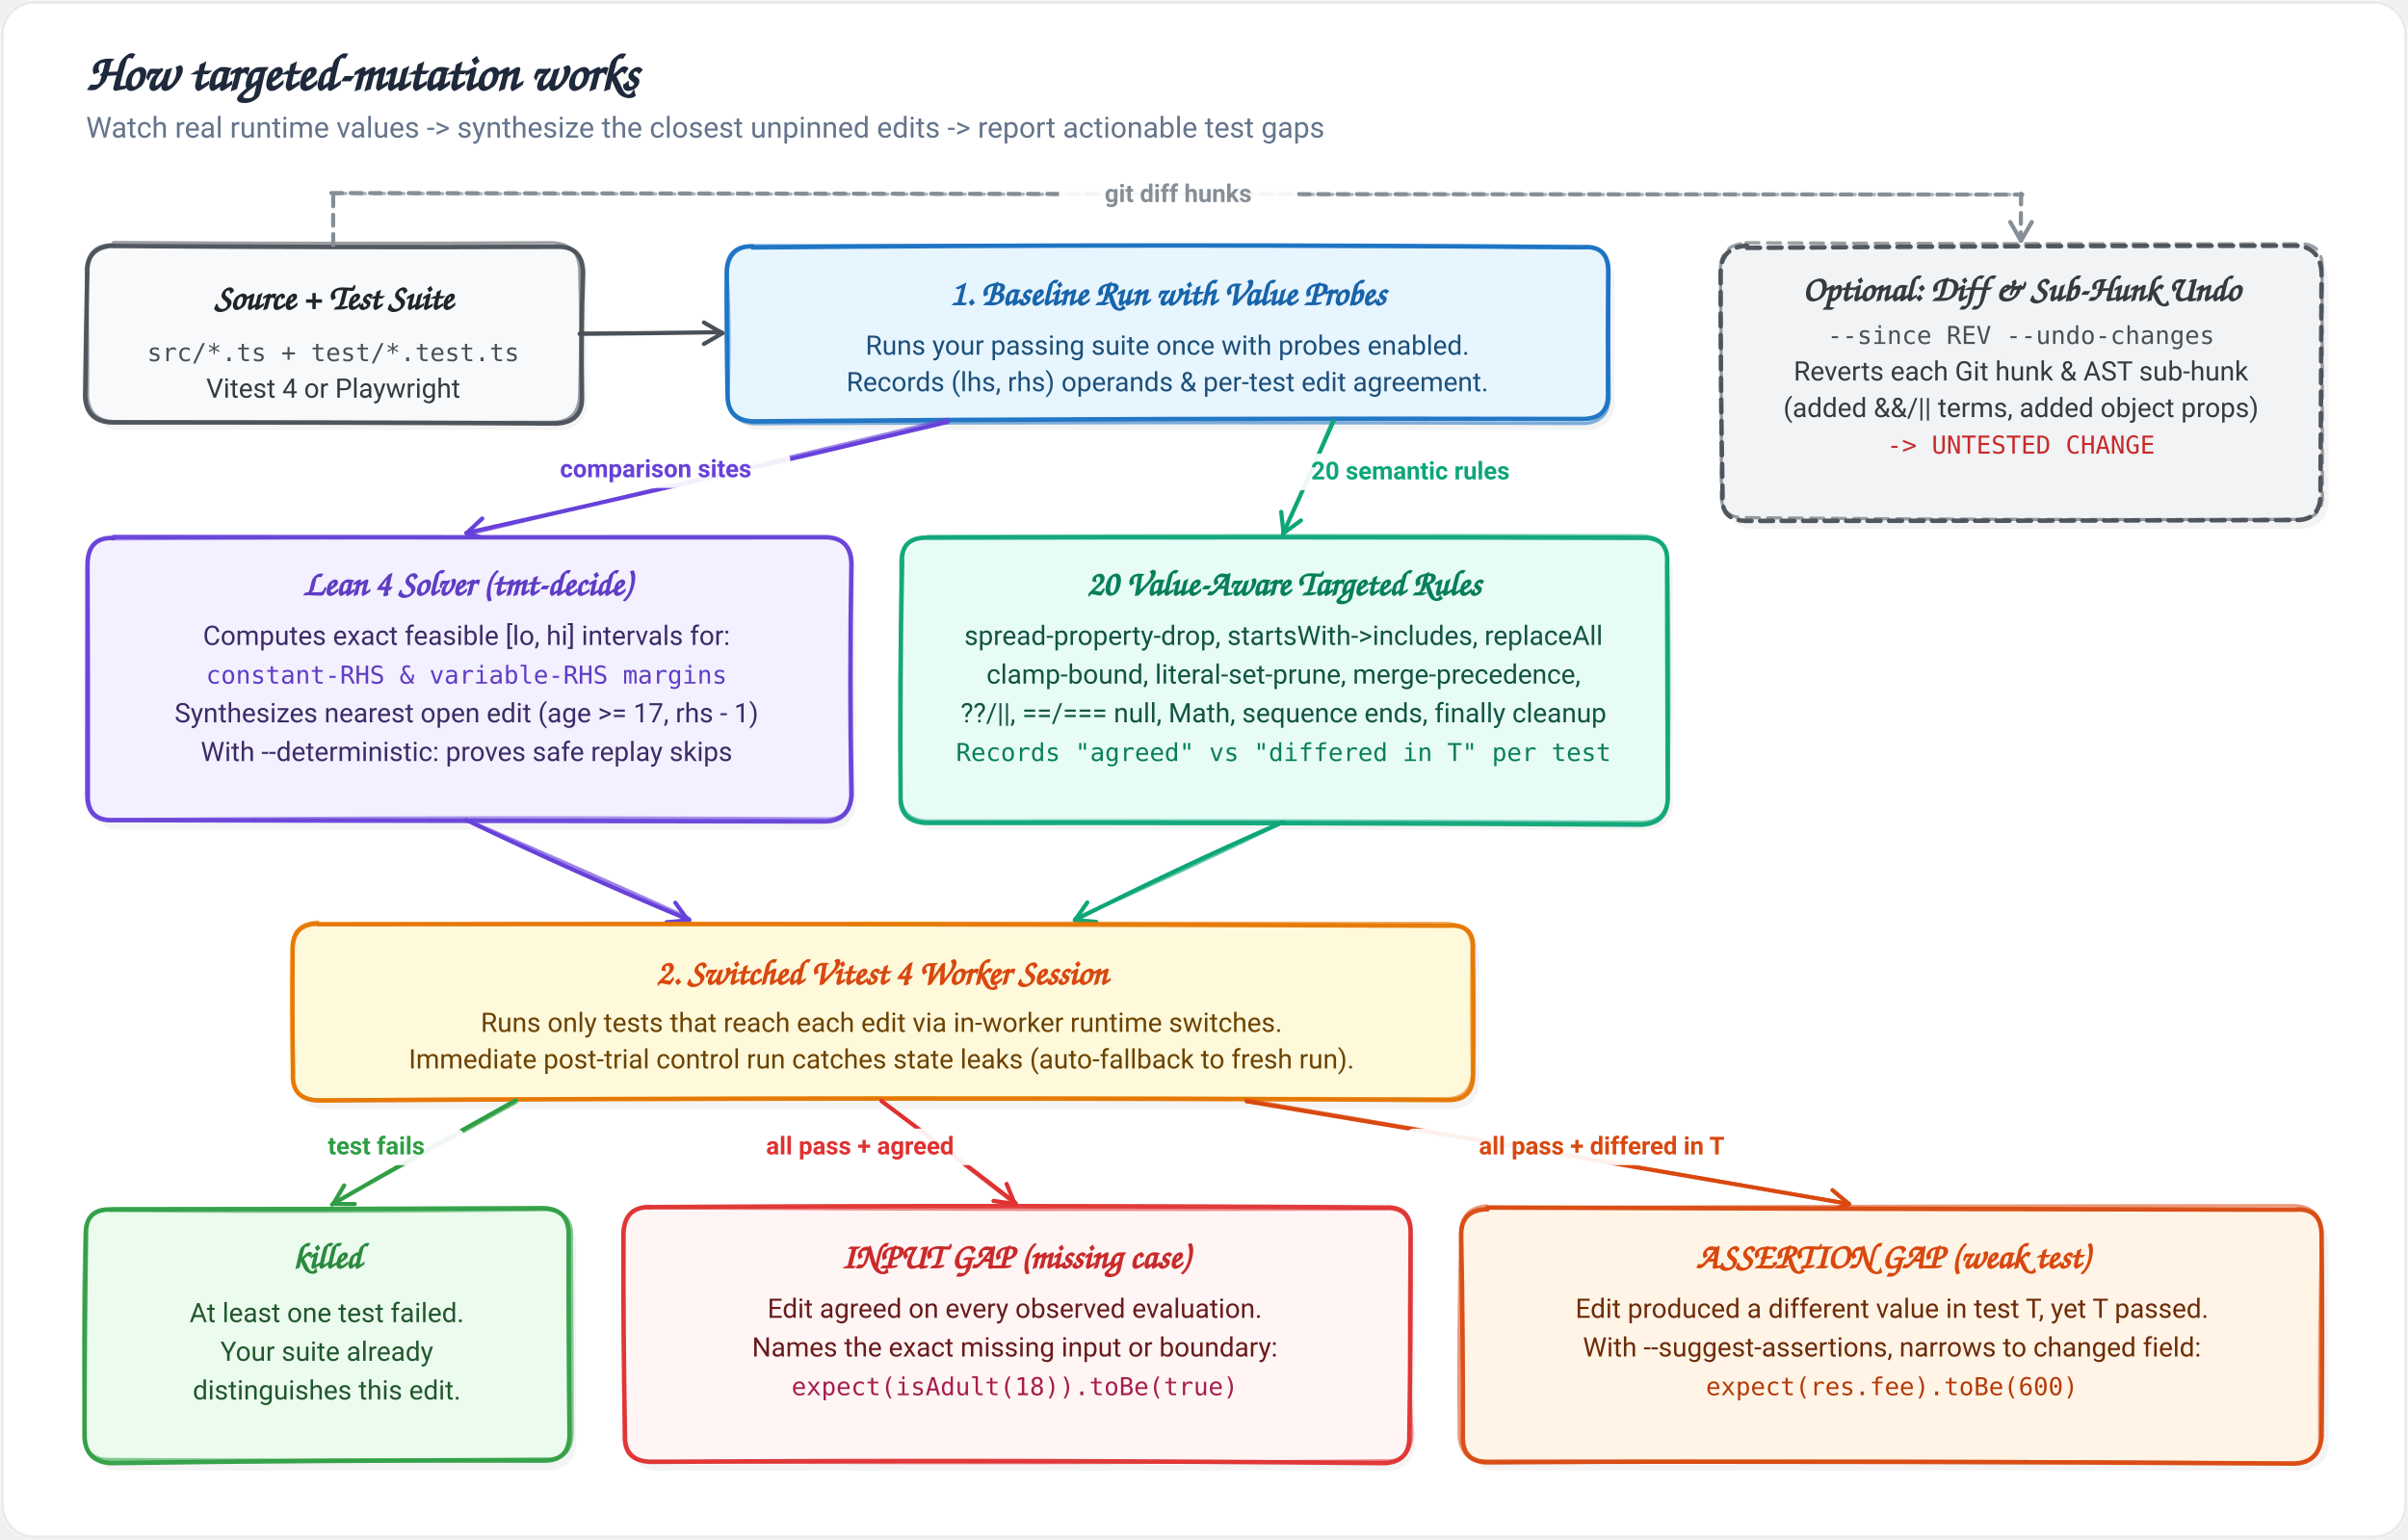
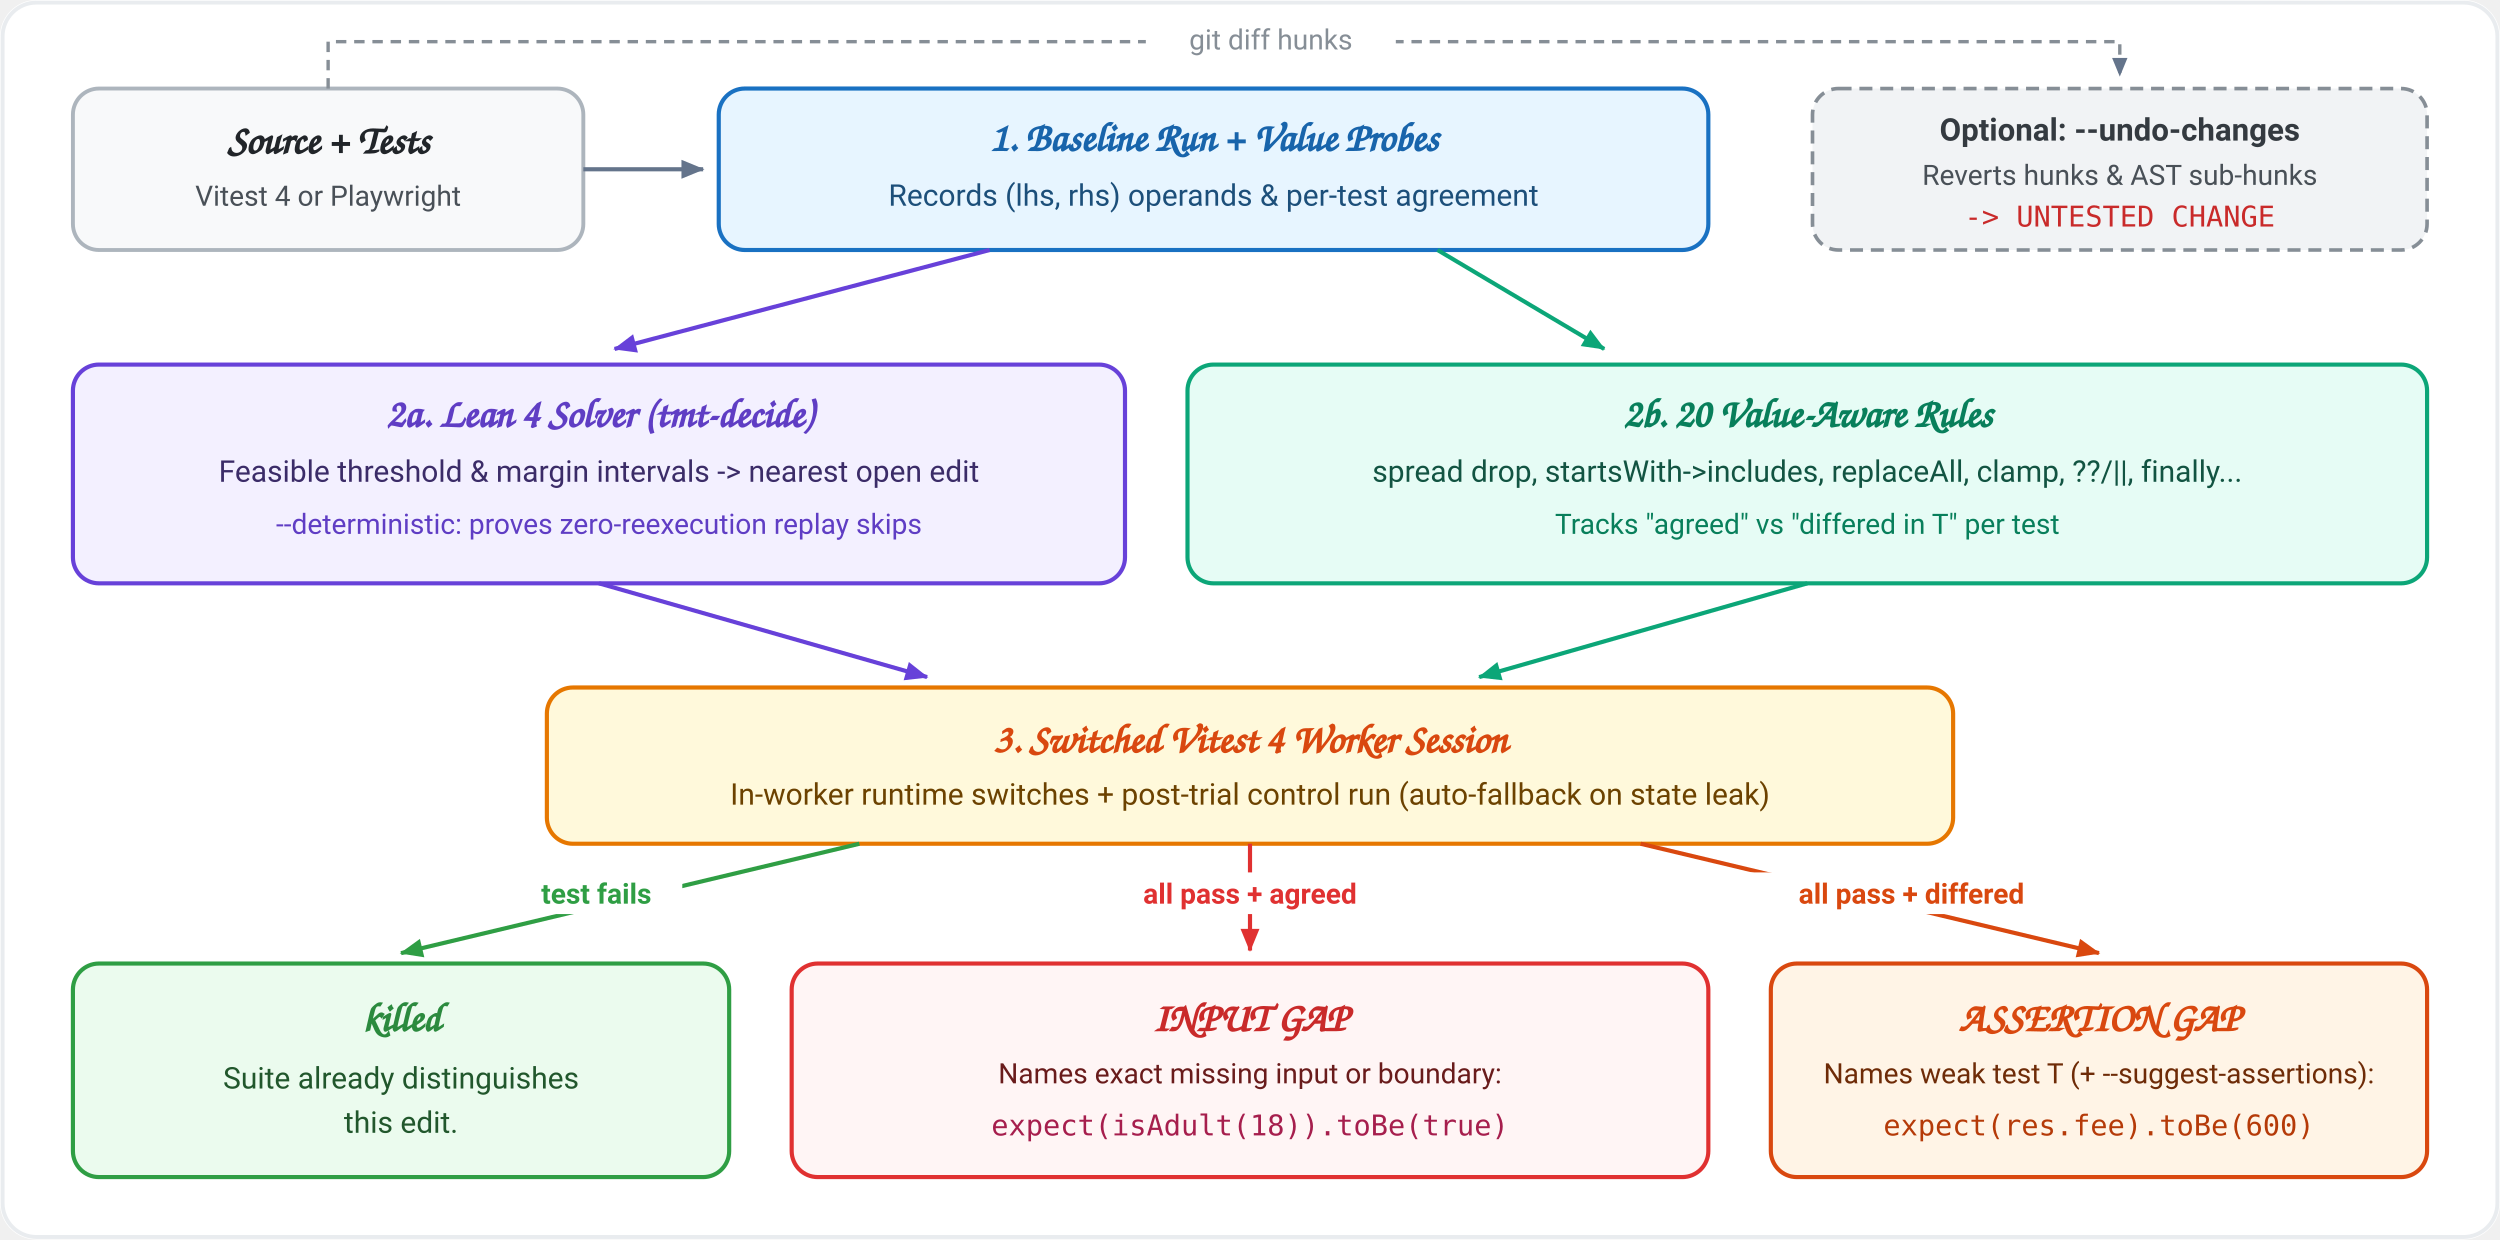
- <svg xmlns="http://www.w3.org/2000/svg" viewBox="0 0 1120 716" width="1120" height="716" role="img" aria-label="How targeted-mutation works">
+ <svg xmlns="http://www.w3.org/2000/svg" viewBox="0 0 960 476" width="960" height="476" role="img" aria-label="How targeted-mutation works">
  <defs>
    <style>
-       .title { font-family: 'Virgil', 'Segoe Print', 'Bradley Hand', 'Chalkboard SE', cursive, sans-serif; font-size: 24px; font-weight: 700; }
-       .subtitle { font-family: -apple-system, BlinkMacSystemFont, 'Segoe UI', Roboto, sans-serif; font-size: 13.5px; }
-       .heading { font-family: 'Virgil', 'Segoe Print', 'Bradley Hand', 'Chalkboard SE', cursive, sans-serif; font-size: 16.5px; font-weight: 700; }
-       .body { font-family: -apple-system, BlinkMacSystemFont, 'Segoe UI', Roboto, sans-serif; font-size: 12.5px; }
-       .code { font-family: ui-monospace, 'SFMono-Regular', Menlo, Monaco, Consolas, monospace; font-size: 11.5px; }
-       .edge-label { font-family: -apple-system, BlinkMacSystemFont, 'Segoe UI', Roboto, sans-serif; font-size: 11.5px; font-weight: 600; }
+       .heading { font-family: 'Virgil', 'Segoe Print', 'Bradley Hand', 'Chalkboard SE', cursive, sans-serif; font-size: 15.5px; font-weight: 700; }
+       .label { font-family: -apple-system, BlinkMacSystemFont, 'Segoe UI', Roboto, sans-serif; font-size: 12px; font-weight: 700; }
+       .body { font-family: -apple-system, BlinkMacSystemFont, 'Segoe UI', Roboto, sans-serif; font-size: 11.5px; }
+       .small { font-family: -apple-system, BlinkMacSystemFont, 'Segoe UI', Roboto, sans-serif; font-size: 10.8px; }
+       .code { font-family: ui-monospace, 'SFMono-Regular', Menlo, Monaco, Consolas, monospace; font-size: 11px; }
    </style>
+     <marker id="arrow-gray" viewBox="0 0 10 10" refX="8" refY="5" markerWidth="6.5" markerHeight="6.5" orient="auto-start-reverse">
+       <path d="M 0 1.5 L 8.5 5 L 0 8.5 z" fill="#64748b" />
+     </marker>
+     <marker id="arrow-purple" viewBox="0 0 10 10" refX="8" refY="5" markerWidth="6.5" markerHeight="6.5" orient="auto-start-reverse">
+       <path d="M 0 1.5 L 8.5 5 L 0 8.5 z" fill="#6741d9" />
+     </marker>
+     <marker id="arrow-teal" viewBox="0 0 10 10" refX="8" refY="5" markerWidth="6.5" markerHeight="6.5" orient="auto-start-reverse">
+       <path d="M 0 1.5 L 8.5 5 L 0 8.5 z" fill="#0ca678" />
+     </marker>
+     <marker id="arrow-green" viewBox="0 0 10 10" refX="8" refY="5" markerWidth="6.5" markerHeight="6.5" orient="auto-start-reverse">
+       <path d="M 0 1.5 L 8.5 5 L 0 8.5 z" fill="#2f9e44" />
+     </marker>
+     <marker id="arrow-red" viewBox="0 0 10 10" refX="8" refY="5" markerWidth="6.5" markerHeight="6.5" orient="auto-start-reverse">
+       <path d="M 0 1.5 L 8.5 5 L 0 8.5 z" fill="#e03131" />
+     </marker>
+     <marker id="arrow-orange" viewBox="0 0 10 10" refX="8" refY="5" markerWidth="6.5" markerHeight="6.5" orient="auto-start-reverse">
+       <path d="M 0 1.5 L 8.5 5 L 0 8.5 z" fill="#d9480f" />
+     </marker>
  </defs>
-   <rect x="0" y="0" width="1120" height="716" rx="16" fill="#ffffff" />
-   <rect x="1" y="1" width="1118" height="714" rx="15" fill="none" stroke="#e9ecef" stroke-width="1.5" />
-   <text x="40" y="42" class="title" fill="#1e293b">How targeted-mutation works</text>
-   <text x="40" y="64" class="subtitle" fill="#64748b">Watch real runtime values -&gt; synthesize the closest unpinned edits -&gt; report actionable test gaps</text>
-   <rect x="43.0" y="118.0" width="230.0" height="82.0" rx="12" fill="#000000" opacity="0.045" />
-   <rect x="39.5" y="114.7" width="230.0" height="82.0" rx="12" fill="#f8f9fa" />
-   <path d="M 52.3 114.4 Q 155.5 115.2 258.7 114.8 Q 271.0 114.3 271.2 126.8 Q 270.2 155.6 270.7 184.5 Q 271.1 196.5 258.7 197.0 Q 155.5 196.4 52.3 196.5 Q 40.2 196.2 39.6 184.5 Q 40.0 155.6 40.6 126.8 Q 40.3 115.0 52.3 114.3" fill="none" stroke="#495057" stroke-width="2.1" stroke-linecap="round" stroke-linejoin="round" opacity="0.95" />
-   <path d="M 52.8 112.8 Q 155.0 113.5 257.2 112.9 Q 269.2 113.7 269.6 125.1 Q 270.5 154.6 269.6 184.1 Q 269.1 196.1 257.2 196.4 Q 155.0 196.6 52.8 196.1 Q 41.4 195.6 40.7 184.1 Q 41.0 154.6 40.1 125.1 Q 41.2 113.5 52.8 113.8" fill="none" stroke="#495057" stroke-width="1.5" stroke-linecap="round" stroke-linejoin="round" opacity="0.55" />
-   <text x="155.0" y="144.0" text-anchor="middle" class="heading" fill="#212529">Source + Test Suite</text>
-   <text x="155.0" y="168.0" text-anchor="middle" class="code" fill="#495057">src/*.ts  +  test/*.test.ts</text>
-   <text x="155.0" y="185.0" text-anchor="middle" class="body" fill="#343a40">Vitest 4 or Playwright</text>
-   <path d="M 269.6 155.3 Q 303.0 155.1 335.5 154.5" fill="none" stroke="#495057" stroke-width="1.9" stroke-linecap="round" opacity="1" />
-   <path d="M 269.8 154.9 Q 303.0 154.7 335.8 154.7" fill="none" stroke="#495057" stroke-width="1.6" stroke-linecap="round" opacity="0.65" />
-   <path d="M 336.0 155.0 Q 331.7 157.5 327.4 160.0" fill="none" stroke="#495057" stroke-width="1.9" stroke-linecap="round" opacity="1" />
-   <path d="M 336.0 155.0 Q 331.6 157.5 327.4 160.0" fill="none" stroke="#495057" stroke-width="1.6" stroke-linecap="round" opacity="0.65" />
-   <path d="M 336.0 155.0 Q 331.8 152.5 327.4 150.0" fill="none" stroke="#495057" stroke-width="1.9" stroke-linecap="round" opacity="1" />
-   <path d="M 336.0 155.0 Q 331.8 152.5 327.4 150.0" fill="none" stroke="#495057" stroke-width="1.6" stroke-linecap="round" opacity="0.65" />
-   <rect x="341.0" y="118.0" width="410.0" height="82.0" rx="12" fill="#000000" opacity="0.045" />
-   <rect x="337.3" y="113.4" width="410.0" height="82.0" rx="12" fill="#e7f5ff" />
-   <path d="M 350.0 115.1 Q 542.9 113.3 735.9 115.0 Q 748.2 113.9 748.0 126.4 Q 747.8 154.9 747.9 183.4 Q 748.2 194.9 735.9 194.9 Q 542.9 194.4 350.0 196.0 Q 338.2 195.4 338.4 183.4 Q 337.9 154.9 338.0 126.4 Q 338.4 114.3 350.0 114.6" fill="none" stroke="#1971c2" stroke-width="2.1" stroke-linecap="round" stroke-linejoin="round" opacity="0.95" />
-   <path d="M 350.7 114.3 Q 543.8 113.7 736.9 115.2 Q 748.6 114.5 748.4 126.8 Q 748.1 155.7 748.5 184.6 Q 748.4 196.2 736.9 197.0 Q 543.8 196.2 350.7 197.1 Q 338.5 196.0 338.5 184.6 Q 339.8 155.7 338.2 126.8 Q 338.8 115.0 350.7 114.3" fill="none" stroke="#1971c2" stroke-width="1.5" stroke-linecap="round" stroke-linejoin="round" opacity="0.55" />
-   <text x="543.0" y="142.0" text-anchor="middle" class="heading" fill="#1864ab">1. Baseline Run with Value Probes</text>
-   <text x="543.0" y="165.0" text-anchor="middle" class="body" fill="#1c4f7a">Runs your passing suite once with probes enabled.</text>
-   <text x="543.0" y="182.0" text-anchor="middle" class="body" fill="#1c4f7a">Records (lhs, rhs) operands &amp; per-test edit agreement.</text>
-   <rect x="803.0" y="118.0" width="280.0" height="128.0" rx="12" fill="#000000" opacity="0.045" />
-   <rect x="800.0" y="113.3" width="280.0" height="128.0" rx="12" fill="#f1f3f5" />
-   <path d="M 812.6 115.3 Q 940.0 114.3 1067.5 114.3 Q 1079.1 114.6 1079.8 126.9 Q 1079.5 178.7 1079.3 230.5 Q 1079.0 242.2 1067.5 241.9 Q 940.0 242.3 812.6 242.3 Q 800.1 242.2 801.2 230.5 Q 800.2 178.7 800.3 126.9 Q 800.3 114.9 812.6 114.3" fill="none" stroke="#495057" stroke-width="2.1" stroke-linecap="round" stroke-linejoin="round" opacity="0.95" stroke-dasharray="6 4" />
-   <path d="M 812.1 112.9 Q 940.4 113.5 1068.7 113.4 Q 1080.9 112.8 1080.0 125.3 Q 1080.2 177.3 1080.2 229.3 Q 1080.9 241.5 1068.7 241.6 Q 940.4 242.0 812.1 240.8 Q 800.1 241.3 800.6 229.3 Q 800.8 177.3 800.2 125.3 Q 800.2 113.8 812.1 113.1" fill="none" stroke="#495057" stroke-width="1.5" stroke-linecap="round" stroke-linejoin="round" opacity="0.55" stroke-dasharray="6 4" />
-   <text x="940.0" y="140.0" text-anchor="middle" class="heading" fill="#343a40">Optional: Diff &amp; Sub-Hunk Undo</text>
-   <text x="940.0" y="160.0" text-anchor="middle" class="code" fill="#495057">--since REV --undo-changes</text>
-   <text x="940.0" y="177.0" text-anchor="middle" class="body" fill="#343a40">Reverts each Git hunk &amp; AST sub-hunk</text>
-   <text x="940.0" y="194.0" text-anchor="middle" class="body" fill="#343a40">(added &amp;&amp;/|| terms, added object props)</text>
-   <text x="940.0" y="211.0" text-anchor="middle" class="code" fill="#c92a2a">-&gt; UNTESTED CHANGE</text>
-   <path d="M 155.0 113.9 Q 154.9 101.9 155.0 90.1" fill="none" stroke="#868e96" stroke-width="1.9" stroke-linecap="round" opacity="1" stroke-dasharray="5 4" />
-   <path d="M 155.0 114.1 Q 155.1 102.3 154.9 89.9" fill="none" stroke="#868e96" stroke-width="1.6" stroke-linecap="round" opacity="0.65" stroke-dasharray="5 4" />
-   <path d="M 154.1 89.8 Q 548.9 90.4 940.6 90.5" fill="none" stroke="#868e96" stroke-width="1.9" stroke-linecap="round" opacity="1" stroke-dasharray="5 4" />
-   <path d="M 155.9 90.0 Q 548.1 90.6 939.1 90.5" fill="none" stroke="#868e96" stroke-width="1.6" stroke-linecap="round" opacity="0.65" stroke-dasharray="5 4" />
-   <path d="M 940.1 90.1 Q 939.9 101.3 939.9 112.0" fill="none" stroke="#868e96" stroke-width="1.9" stroke-linecap="round" opacity="1" stroke-dasharray="5 4" />
-   <path d="M 939.9 90.1 Q 939.9 100.9 940.1 112.0" fill="none" stroke="#868e96" stroke-width="1.6" stroke-linecap="round" opacity="0.65" stroke-dasharray="5 4" />
-   <path d="M 940.0 112.0 Q 937.5 107.6 935.0 103.3" fill="none" stroke="#868e96" stroke-width="1.9" stroke-linecap="round" opacity="1" />
-   <path d="M 940.0 112.0 Q 937.5 107.6 935.0 103.3" fill="none" stroke="#868e96" stroke-width="1.6" stroke-linecap="round" opacity="0.65" />
-   <path d="M 940.0 112.0 Q 942.5 107.7 945.0 103.3" fill="none" stroke="#868e96" stroke-width="1.9" stroke-linecap="round" opacity="1" />
-   <path d="M 940.0 112.0 Q 942.4 107.7 945.0 103.3" fill="none" stroke="#868e96" stroke-width="1.6" stroke-linecap="round" opacity="0.65" />
-   <rect x="492.6" y="82.0" width="110.8" height="17" rx="4" fill="#ffffff" opacity="0.92" />
-   <text x="548.0" y="94.0" text-anchor="middle" class="edge-label" fill="#868e96">git diff hunks</text>
-   <path d="M 440.7 196.3 Q 329.1 222.9 216.9 247.9" fill="none" stroke="#6741d9" stroke-width="1.9" stroke-linecap="round" opacity="1" />
-   <path d="M 440.7 195.1 Q 329.3 221.7 217.6 248.5" fill="none" stroke="#6741d9" stroke-width="1.6" stroke-linecap="round" opacity="0.65" />
-   <path d="M 217.0 248.0 Q 220.7 244.6 224.3 241.2" fill="none" stroke="#6741d9" stroke-width="1.9" stroke-linecap="round" opacity="1" />
-   <path d="M 217.0 248.0 Q 220.6 244.6 224.3 241.2" fill="none" stroke="#6741d9" stroke-width="1.6" stroke-linecap="round" opacity="0.65" />
-   <path d="M 217.0 248.0 Q 221.9 249.4 226.6 250.9" fill="none" stroke="#6741d9" stroke-width="1.9" stroke-linecap="round" opacity="1" />
-   <path d="M 217.0 248.0 Q 221.8 249.4 226.6 250.9" fill="none" stroke="#6741d9" stroke-width="1.6" stroke-linecap="round" opacity="0.65" />
-   <rect x="242.4" y="210.0" width="125.2" height="17" rx="4" fill="#ffffff" opacity="0.92" />
-   <text x="305.0" y="222.0" text-anchor="middle" class="edge-label" fill="#6741d9">comparison sites</text>
-   <path d="M 620.3 195.8 Q 608.5 222.6 596.7 248.3" fill="none" stroke="#0ca678" stroke-width="1.9" stroke-linecap="round" opacity="1" />
-   <path d="M 619.7 195.9 Q 608.6 222.6 596.9 248.3" fill="none" stroke="#0ca678" stroke-width="1.6" stroke-linecap="round" opacity="0.65" />
-   <path d="M 597.0 248.0 Q 596.4 243.0 595.9 238.1" fill="none" stroke="#0ca678" stroke-width="1.9" stroke-linecap="round" opacity="1" />
-   <path d="M 597.0 248.0 Q 596.5 243.0 596.0 238.1" fill="none" stroke="#0ca678" stroke-width="1.6" stroke-linecap="round" opacity="0.65" />
-   <path d="M 597.0 248.0 Q 601.0 245.1 605.1 242.1" fill="none" stroke="#0ca678" stroke-width="1.9" stroke-linecap="round" opacity="1" />
-   <path d="M 597.0 248.0 Q 601.0 245.0 605.1 242.1" fill="none" stroke="#0ca678" stroke-width="1.6" stroke-linecap="round" opacity="0.65" />
-   <rect x="589.8" y="211.0" width="132.4" height="17" rx="4" fill="#ffffff" opacity="0.92" />
-   <text x="656.0" y="223.0" text-anchor="middle" class="edge-label" fill="#0ca678">20 semantic rules</text>
-   <rect x="43.0" y="254.0" width="355.0" height="132.0" rx="12" fill="#000000" opacity="0.045" />
-   <rect x="39.8" y="249.9" width="355.0" height="132.0" rx="12" fill="#f3f0ff" />
-   <path d="M 52.9 249.8 Q 218.2 250.0 383.5 249.9 Q 395.5 249.8 396.0 262.0 Q 395.1 315.9 396.1 369.8 Q 395.2 382.0 383.5 382.1 Q 218.2 381.8 52.9 381.5 Q 40.6 382.2 40.6 369.8 Q 40.6 315.9 40.7 262.0 Q 41.1 249.6 52.9 250.3" fill="none" stroke="#6741d9" stroke-width="2.1" stroke-linecap="round" stroke-linejoin="round" opacity="0.95" />
-   <path d="M 52.6 250.7 Q 218.2 249.6 383.9 250.1 Q 396.4 249.8 396.3 262.4 Q 394.7 315.7 395.7 369.0 Q 396.3 381.2 383.9 380.9 Q 218.2 379.8 52.6 381.3 Q 40.4 381.4 41.3 369.0 Q 41.4 315.7 40.9 262.4 Q 40.8 250.6 52.6 250.0" fill="none" stroke="#6741d9" stroke-width="1.5" stroke-linecap="round" stroke-linejoin="round" opacity="0.55" />
-   <text x="217.0" y="277.0" text-anchor="middle" class="heading" fill="#5f3dc4">Lean 4 Solver (tmt-decide)</text>
-   <text x="217.0" y="300.0" text-anchor="middle" class="body" fill="#3b2c68">Computes exact feasible [lo, hi] intervals for:</text>
-   <text x="217.0" y="318.0" text-anchor="middle" class="code" fill="#5f3dc4">constant-RHS &amp; variable-RHS margins</text>
-   <text x="217.0" y="336.0" text-anchor="middle" class="body" fill="#3b2c68">Synthesizes nearest open edit (age &gt;= 17, rhs - 1)</text>
-   <text x="217.0" y="354.0" text-anchor="middle" class="body" fill="#3b2c68">With --deterministic: proves safe replay skips</text>
-   <rect x="423.0" y="254.0" width="355.0" height="132.0" rx="12" fill="#000000" opacity="0.045" />
-   <rect x="420.5" y="250.5" width="355.0" height="132.0" rx="12" fill="#e6fcf5" />
-   <path d="M 431.1 250.1 Q 597.4 249.7 763.7 250.2 Q 776.2 249.7 775.4 261.9 Q 775.6 316.4 775.7 370.9 Q 775.7 382.8 763.7 383.6 Q 597.4 382.6 431.1 382.8 Q 418.6 382.4 418.9 370.9 Q 418.4 316.4 419.6 261.9 Q 418.8 250.0 431.1 250.1" fill="none" stroke="#0ca678" stroke-width="2.1" stroke-linecap="round" stroke-linejoin="round" opacity="0.95" />
-   <path d="M 431.5 249.5 Q 597.6 248.9 763.8 249.2 Q 776.0 249.9 775.6 261.5 Q 776.8 315.9 775.8 370.3 Q 775.4 382.1 763.8 382.5 Q 597.6 381.5 431.5 381.9 Q 419.6 381.7 418.9 370.3 Q 419.5 315.9 418.9 261.5 Q 419.2 249.8 431.5 250.1" fill="none" stroke="#0ca678" stroke-width="1.5" stroke-linecap="round" stroke-linejoin="round" opacity="0.55" />
-   <text x="597.0" y="277.0" text-anchor="middle" class="heading" fill="#087f5b">20 Value-Aware Targeted Rules</text>
-   <text x="597.0" y="300.0" text-anchor="middle" class="body" fill="#125442">spread-property-drop, startsWith-&gt;includes, replaceAll</text>
-   <text x="597.0" y="318.0" text-anchor="middle" class="body" fill="#125442">clamp-bound, literal-set-prune, merge-precedence,</text>
-   <text x="597.0" y="336.0" text-anchor="middle" class="body" fill="#125442">??/||, ==/=== null, Math, sequence ends, finally cleanup</text>
-   <text x="597.0" y="354.0" text-anchor="middle" class="code" fill="#087f5b">Records "agreed" vs "differed in T" per test</text>
-   <path d="M 216.8 381.4 Q 267.8 406.0 320.7 428.0" fill="none" stroke="#6741d9" stroke-width="1.9" stroke-linecap="round" opacity="1" />
-   <path d="M 217.7 381.7 Q 269.0 403.7 320.6 427.2" fill="none" stroke="#6741d9" stroke-width="1.6" stroke-linecap="round" opacity="0.65" />
-   <path d="M 320.0 428.0 Q 315.1 428.6 310.0 429.0" fill="none" stroke="#6741d9" stroke-width="1.9" stroke-linecap="round" opacity="1" />
-   <path d="M 320.0 428.0 Q 315.1 428.6 310.0 429.0" fill="none" stroke="#6741d9" stroke-width="1.6" stroke-linecap="round" opacity="0.65" />
-   <path d="M 320.0 428.0 Q 317.0 424.0 314.1 419.9" fill="none" stroke="#6741d9" stroke-width="1.9" stroke-linecap="round" opacity="1" />
-   <path d="M 320.0 428.0 Q 317.0 423.9 314.1 419.9" fill="none" stroke="#6741d9" stroke-width="1.6" stroke-linecap="round" opacity="0.65" />
-   <path d="M 596.4 382.5 Q 547.5 403.9 499.9 428.0" fill="none" stroke="#0ca678" stroke-width="1.9" stroke-linecap="round" opacity="1" />
-   <path d="M 597.0 382.4 Q 549.9 405.3 500.0 427.3" fill="none" stroke="#0ca678" stroke-width="1.6" stroke-linecap="round" opacity="0.65" />
-   <path d="M 500.0 428.0 Q 502.9 423.9 505.7 419.8" fill="none" stroke="#0ca678" stroke-width="1.9" stroke-linecap="round" opacity="1" />
-   <path d="M 500.0 428.0 Q 502.8 423.9 505.7 419.8" fill="none" stroke="#0ca678" stroke-width="1.6" stroke-linecap="round" opacity="0.65" />
-   <path d="M 500.0 428.0 Q 505.0 428.4 509.9 428.8" fill="none" stroke="#0ca678" stroke-width="1.9" stroke-linecap="round" opacity="1" />
-   <path d="M 500.0 428.0 Q 505.0 428.3 509.9 428.8" fill="none" stroke="#0ca678" stroke-width="1.6" stroke-linecap="round" opacity="0.65" />
-   <rect x="138.0" y="434.0" width="550.0" height="82.0" rx="12" fill="#000000" opacity="0.045" />
-   <rect x="134.3" y="429.2" width="550.0" height="82.0" rx="12" fill="#fff9db" />
-   <path d="M 148.0 429.9 Q 410.8 429.6 673.7 430.6 Q 686.1 429.7 685.1 442.0 Q 685.5 470.7 685.2 499.4 Q 685.4 511.8 673.7 511.7 Q 410.8 510.2 148.0 511.9 Q 135.5 511.4 136.3 499.4 Q 135.8 470.7 136.1 442.0 Q 135.9 429.7 148.0 429.7" fill="none" stroke="#e67700" stroke-width="2.1" stroke-linecap="round" stroke-linejoin="round" opacity="0.95" />
-   <path d="M 147.7 430.1 Q 410.1 429.1 672.4 429.5 Q 684.9 429.9 684.6 441.5 Q 684.2 470.5 684.8 499.4 Q 684.1 510.9 672.4 511.1 Q 410.1 510.3 147.7 511.6 Q 135.6 511.6 136.2 499.4 Q 136.1 470.5 136.3 441.5 Q 135.2 429.7 147.7 428.9" fill="none" stroke="#e67700" stroke-width="1.5" stroke-linecap="round" stroke-linejoin="round" opacity="0.55" />
-   <text x="410.0" y="458.0" text-anchor="middle" class="heading" fill="#d9480f">2. Switched Vitest 4 Worker Session</text>
-   <text x="410.0" y="480.0" text-anchor="middle" class="body" fill="#6c4200">Runs only tests that reach each edit via in-worker runtime switches.</text>
-   <text x="410.0" y="497.0" text-anchor="middle" class="body" fill="#6c4200">Immediate post-trial control run catches state leaks (auto-fallback to fresh run).</text>
-   <path d="M 239.9 511.8 Q 196.8 535.7 154.4 560.3" fill="none" stroke="#2f9e44" stroke-width="1.9" stroke-linecap="round" opacity="1" />
-   <path d="M 240.1 512.6 Q 197.6 536.4 154.7 559.8" fill="none" stroke="#2f9e44" stroke-width="1.6" stroke-linecap="round" opacity="0.65" />
-   <path d="M 155.0 560.0 Q 157.6 555.6 160.1 551.4" fill="none" stroke="#2f9e44" stroke-width="1.9" stroke-linecap="round" opacity="1" />
-   <path d="M 155.0 560.0 Q 157.5 555.8 160.0 551.4" fill="none" stroke="#2f9e44" stroke-width="1.6" stroke-linecap="round" opacity="0.65" />
-   <path d="M 155.0 560.0 Q 160.1 560.0 165.0 560.1" fill="none" stroke="#2f9e44" stroke-width="1.9" stroke-linecap="round" opacity="1" />
-   <path d="M 155.0 560.0 Q 160.0 560.0 165.0 560.1" fill="none" stroke="#2f9e44" stroke-width="1.6" stroke-linecap="round" opacity="0.65" />
-   <rect x="134.0" y="525.0" width="82.0" height="17" rx="4" fill="#ffffff" opacity="0.92" />
-   <text x="175.0" y="537.0" text-anchor="middle" class="edge-label" fill="#2f9e44">test fails</text>
-   <path d="M 410.0 512.2 Q 441.1 535.4 472.5 559.7" fill="none" stroke="#e03131" stroke-width="1.9" stroke-linecap="round" opacity="1" />
-   <path d="M 409.8 511.8 Q 440.6 535.5 471.9 559.9" fill="none" stroke="#e03131" stroke-width="1.6" stroke-linecap="round" opacity="0.65" />
-   <path d="M 472.0 560.0 Q 467.1 559.3 462.1 558.6" fill="none" stroke="#e03131" stroke-width="1.9" stroke-linecap="round" opacity="1" />
-   <path d="M 472.0 560.0 Q 467.1 559.3 462.1 558.7" fill="none" stroke="#e03131" stroke-width="1.6" stroke-linecap="round" opacity="0.65" />
-   <path d="M 472.0 560.0 Q 470.1 555.4 468.2 550.7" fill="none" stroke="#e03131" stroke-width="1.9" stroke-linecap="round" opacity="1" />
-   <path d="M 472.0 560.0 Q 470.0 555.3 468.2 550.8" fill="none" stroke="#e03131" stroke-width="1.6" stroke-linecap="round" opacity="0.65" />
-   <rect x="333.8" y="525.0" width="132.4" height="17" rx="4" fill="#ffffff" opacity="0.92" />
-   <text x="400.0" y="537.0" text-anchor="middle" class="edge-label" fill="#e03131">all pass + agreed</text>
-   <path d="M 579.8 512.3 Q 720.5 535.8 859.2 559.9" fill="none" stroke="#d9480f" stroke-width="1.9" stroke-linecap="round" opacity="1" />
-   <path d="M 579.8 511.7 Q 720.5 535.6 860.2 560.0" fill="none" stroke="#d9480f" stroke-width="1.6" stroke-linecap="round" opacity="0.65" />
-   <path d="M 860.0 560.0 Q 855.3 561.8 850.6 563.5" fill="none" stroke="#d9480f" stroke-width="1.9" stroke-linecap="round" opacity="1" />
-   <path d="M 860.0 560.0 Q 855.4 561.7 850.6 563.5" fill="none" stroke="#d9480f" stroke-width="1.6" stroke-linecap="round" opacity="0.65" />
-   <path d="M 860.0 560.0 Q 856.1 556.9 852.3 553.6" fill="none" stroke="#d9480f" stroke-width="1.9" stroke-linecap="round" opacity="1" />
-   <path d="M 860.0 560.0 Q 856.2 556.7 852.3 553.6" fill="none" stroke="#d9480f" stroke-width="1.6" stroke-linecap="round" opacity="0.65" />
-   <rect x="653.6" y="525.0" width="182.8" height="17" rx="4" fill="#ffffff" opacity="0.92" />
-   <text x="745.0" y="537.0" text-anchor="middle" class="edge-label" fill="#d9480f">all pass + differed in T</text>
-   <rect x="43.0" y="566.0" width="225.0" height="118.0" rx="12" fill="#000000" opacity="0.045" />
-   <rect x="40.3" y="562.0" width="225.0" height="118.0" rx="12" fill="#ebfbee" />
-   <path d="M 51.8 562.5 Q 152.3 562.5 252.9 562.0 Q 264.6 562.5 264.5 574.3 Q 264.4 621.2 264.9 668.1 Q 264.4 679.6 252.9 679.4 Q 152.3 679.1 51.8 680.6 Q 39.7 680.0 39.3 668.1 Q 39.3 621.2 40.0 574.3 Q 39.6 562.1 51.8 562.6" fill="none" stroke="#2f9e44" stroke-width="2.1" stroke-linecap="round" stroke-linejoin="round" opacity="0.95" />
-   <path d="M 51.1 563.1 Q 152.5 564.0 253.8 562.7 Q 266.4 563.4 265.8 574.9 Q 266.1 621.1 266.1 667.3 Q 265.8 679.3 253.8 678.6 Q 152.5 679.6 51.1 678.9 Q 38.6 678.9 39.7 667.3 Q 38.1 621.1 39.5 574.9 Q 39.2 563.3 51.1 562.7" fill="none" stroke="#2f9e44" stroke-width="1.5" stroke-linecap="round" stroke-linejoin="round" opacity="0.55" />
-   <text x="152.0" y="590.0" text-anchor="middle" class="heading" fill="#2b8a3e">killed</text>
-   <text x="152.0" y="615.0" text-anchor="middle" class="body" fill="#21572c">At least one test failed.</text>
-   <text x="152.0" y="633.0" text-anchor="middle" class="body" fill="#21572c">Your suite already</text>
-   <text x="152.0" y="651.0" text-anchor="middle" class="body" fill="#21572c">distinguishes this edit.</text>
-   <rect x="293.0" y="566.0" width="365.0" height="118.0" rx="12" fill="#000000" opacity="0.045" />
-   <rect x="290.4" y="562.2" width="365.0" height="118.0" rx="12" fill="#fff5f5" />
-   <path d="M 302.6 561.5 Q 473.3 560.5 644.0 561.7 Q 656.3 561.0 656.1 573.2 Q 656.2 620.6 655.5 668.0 Q 655.8 680.0 644.0 680.6 Q 473.3 679.0 302.6 680.0 Q 290.5 679.6 290.7 668.0 Q 289.8 620.6 290.0 573.2 Q 290.8 561.0 302.6 561.6" fill="none" stroke="#e03131" stroke-width="2.1" stroke-linecap="round" stroke-linejoin="round" opacity="0.95" />
-   <path d="M 301.8 561.8 Q 472.9 563.0 644.0 562.4 Q 655.6 561.5 656.1 573.7 Q 654.7 620.8 656.7 667.9 Q 655.7 680.5 644.0 679.5 Q 472.9 681.1 301.8 679.8 Q 289.7 679.7 290.4 667.9 Q 290.0 620.8 289.7 573.7 Q 290.3 562.2 301.8 561.0" fill="none" stroke="#e03131" stroke-width="1.5" stroke-linecap="round" stroke-linejoin="round" opacity="0.55" />
-   <text x="472.0" y="590.0" text-anchor="middle" class="heading" fill="#c92a2a">INPUT GAP (missing case)</text>
-   <text x="472.0" y="613.0" text-anchor="middle" class="body" fill="#691b1b">Edit agreed on every observed evaluation.</text>
-   <text x="472.0" y="631.0" text-anchor="middle" class="body" fill="#691b1b">Names the exact missing input or boundary:</text>
-   <text x="472.0" y="649.0" text-anchor="middle" class="code" fill="#a61e4d">expect(isAdult(18)).toBe(true)</text>
-   <rect x="683.0" y="566.0" width="400.0" height="118.0" rx="12" fill="#000000" opacity="0.045" />
-   <rect x="680.5" y="562.2" width="400.0" height="118.0" rx="12" fill="#fff4e6" />
-   <path d="M 691.9 561.7 Q 879.5 562.4 1067.1 562.7 Q 1079.5 561.6 1079.8 574.1 Q 1080.3 621.2 1079.8 668.4 Q 1078.7 680.4 1067.1 680.8 Q 879.5 679.6 691.9 680.0 Q 680.2 680.1 680.4 668.4 Q 680.5 621.2 679.6 574.1 Q 679.8 562.6 691.9 562.5" fill="none" stroke="#d9480f" stroke-width="2.1" stroke-linecap="round" stroke-linejoin="round" opacity="0.95" />
-   <path d="M 691.4 561.8 Q 879.3 560.9 1067.2 560.8 Q 1079.6 561.4 1079.8 573.5 Q 1078.7 620.8 1078.9 668.2 Q 1079.5 679.9 1067.2 680.7 Q 879.3 678.8 691.4 680.7 Q 679.7 679.8 678.7 668.2 Q 678.2 620.8 679.4 573.5 Q 679.6 561.8 691.4 560.9" fill="none" stroke="#d9480f" stroke-width="1.5" stroke-linecap="round" stroke-linejoin="round" opacity="0.55" />
-   <text x="880.0" y="590.0" text-anchor="middle" class="heading" fill="#d9480f">ASSERTION GAP (weak test)</text>
-   <text x="880.0" y="613.0" text-anchor="middle" class="body" fill="#6e2b07">Edit produced a different value in test T, yet T passed.</text>
-   <text x="880.0" y="631.0" text-anchor="middle" class="body" fill="#6e2b07">With --suggest-assertions, narrows to changed field:</text>
-   <text x="880.0" y="649.0" text-anchor="middle" class="code" fill="#b53a08">expect(res.fee).toBe(600)</text>
+   <rect x="0" y="0" width="960" height="476" rx="14" fill="#ffffff" />
+   <rect x="1" y="1" width="958" height="474" rx="13" fill="none" stroke="#e9ecef" stroke-width="1.5" />
+   <rect x="28" y="34" width="196" height="62" rx="10" fill="#f8f9fa" stroke="#adb5bd" stroke-width="1.5" />
+   <text x="126" y="59" text-anchor="middle" class="heading" fill="#212529">Source + Tests</text>
+   <text x="126" y="79" text-anchor="middle" class="small" fill="#495057">Vitest 4 or Playwright</text>
+   <line x1="224" y1="65" x2="270" y2="65" stroke="#64748b" stroke-width="1.6" marker-end="url(#arrow-gray)" />
+   <rect x="276" y="34" width="380" height="62" rx="10" fill="#e7f5ff" stroke="#1971c2" stroke-width="1.6" />
+   <text x="466" y="58" text-anchor="middle" class="heading" fill="#1864ab">1. Baseline Run + Value Probes</text>
+   <text x="466" y="79" text-anchor="middle" class="body" fill="#1c4f7a">Records (lhs, rhs) operands &amp; per-test agreement</text>
+   <path d="M 126 34 L 126 16 L 814 16 L 814 29" fill="none" stroke="#868e96" stroke-width="1.3" stroke-dasharray="4 3" marker-end="url(#arrow-gray)" />
+   <rect x="440" y="8" width="96" height="15" rx="3" fill="#ffffff" />
+   <text x="488" y="19" text-anchor="middle" class="small" fill="#868e96">git diff hunks</text>
+   <rect x="696" y="34" width="236" height="62" rx="10" fill="#f1f3f5" stroke="#868e96" stroke-width="1.4" stroke-dasharray="5 3" />
+   <text x="814" y="54" text-anchor="middle" class="label" fill="#343a40">Optional: --undo-changes</text>
+   <text x="814" y="71" text-anchor="middle" class="small" fill="#495057">Reverts hunks &amp; AST sub-hunks</text>
+   <text x="814" y="87" text-anchor="middle" class="code" fill="#c92a2a">-&gt; UNTESTED CHANGE</text>
+   <path d="M 380 96 L 236 134" fill="none" stroke="#6741d9" stroke-width="1.6" marker-end="url(#arrow-purple)" />
+   <path d="M 552 96 L 616 134" fill="none" stroke="#0ca678" stroke-width="1.6" marker-end="url(#arrow-teal)" />
+   <rect x="28" y="140" width="404" height="84" rx="10" fill="#f3f0ff" stroke="#6741d9" stroke-width="1.6" />
+   <text x="230" y="164" text-anchor="middle" class="heading" fill="#5f3dc4">2a. Lean 4 Solver (tmt-decide)</text>
+   <text x="230" y="185" text-anchor="middle" class="body" fill="#3b2c68">Feasible threshold &amp; margin intervals -&gt; nearest open edit</text>
+   <text x="230" y="205" text-anchor="middle" class="small" fill="#5f3dc4">--deterministic: proves zero-reexecution replay skips</text>
+   <rect x="456" y="140" width="476" height="84" rx="10" fill="#e6fcf5" stroke="#0ca678" stroke-width="1.6" />
+   <text x="694" y="164" text-anchor="middle" class="heading" fill="#087f5b">2b. 20 Value-Aware Rules</text>
+   <text x="694" y="185" text-anchor="middle" class="body" fill="#125442">spread drop, startsWith-&gt;includes, replaceAll, clamp, ??/||, finally...</text>
+   <text x="694" y="205" text-anchor="middle" class="small" fill="#087f5b">Tracks "agreed" vs "differed in T" per test</text>
+   <path d="M 230 224 L 356 260" fill="none" stroke="#6741d9" stroke-width="1.6" marker-end="url(#arrow-purple)" />
+   <path d="M 694 224 L 568 260" fill="none" stroke="#0ca678" stroke-width="1.6" marker-end="url(#arrow-teal)" />
+   <rect x="210" y="264" width="540" height="60" rx="10" fill="#fff9db" stroke="#e67700" stroke-width="1.6" />
+   <text x="480" y="289" text-anchor="middle" class="heading" fill="#d9480f">3. Switched Vitest 4 Worker Session</text>
+   <text x="480" y="309" text-anchor="middle" class="body" fill="#6c4200">In-worker runtime switches + post-trial control run (auto-fallback on state leak)</text>
+   <path d="M 330 324 L 154 366" fill="none" stroke="#2f9e44" stroke-width="1.6" marker-end="url(#arrow-green)" />
+   <rect x="196" y="335" width="66" height="16" rx="4" fill="#ffffff" />
+   <text x="229" y="347" text-anchor="middle" class="small" fill="#2f9e44" font-weight="700">test fails</text>
+   <line x1="480" y1="324" x2="480" y2="365" stroke="#e03131" stroke-width="1.6" marker-end="url(#arrow-red)" />
+   <rect x="424" y="335" width="112" height="16" rx="4" fill="#ffffff" />
+   <text x="480" y="347" text-anchor="middle" class="small" fill="#e03131" font-weight="700">all pass + agreed</text>
+   <path d="M 630 324 L 806 366" fill="none" stroke="#d9480f" stroke-width="1.6" marker-end="url(#arrow-orange)" />
+   <rect x="668" y="335" width="132" height="16" rx="4" fill="#ffffff" />
+   <text x="734" y="347" text-anchor="middle" class="small" fill="#d9480f" font-weight="700">all pass + differed</text>
+   <rect x="28" y="370" width="252" height="82" rx="10" fill="#ebfbee" stroke="#2f9e44" stroke-width="1.6" />
+   <text x="154" y="396" text-anchor="middle" class="heading" fill="#2b8a3e">killed</text>
+   <text x="154" y="418" text-anchor="middle" class="body" fill="#21572c">Suite already distinguishes</text>
+   <text x="154" y="435" text-anchor="middle" class="body" fill="#21572c">this edit.</text>
+   <rect x="304" y="370" width="352" height="82" rx="10" fill="#fff5f5" stroke="#e03131" stroke-width="1.6" />
+   <text x="480" y="396" text-anchor="middle" class="heading" fill="#c92a2a">INPUT GAP</text>
+   <text x="480" y="416" text-anchor="middle" class="small" fill="#691b1b">Names exact missing input or boundary:</text>
+   <text x="480" y="436" text-anchor="middle" class="code" fill="#a61e4d">expect(isAdult(18)).toBe(true)</text>
+   <rect x="680" y="370" width="252" height="82" rx="10" fill="#fff4e6" stroke="#d9480f" stroke-width="1.6" />
+   <text x="806" y="396" text-anchor="middle" class="heading" fill="#d9480f">ASSERTION GAP</text>
+   <text x="806" y="416" text-anchor="middle" class="small" fill="#6e2b07">Names weak test T (+ --suggest-assertions):</text>
+   <text x="806" y="436" text-anchor="middle" class="code" fill="#b53a08">expect(res.fee).toBe(600)</text>
</svg>
